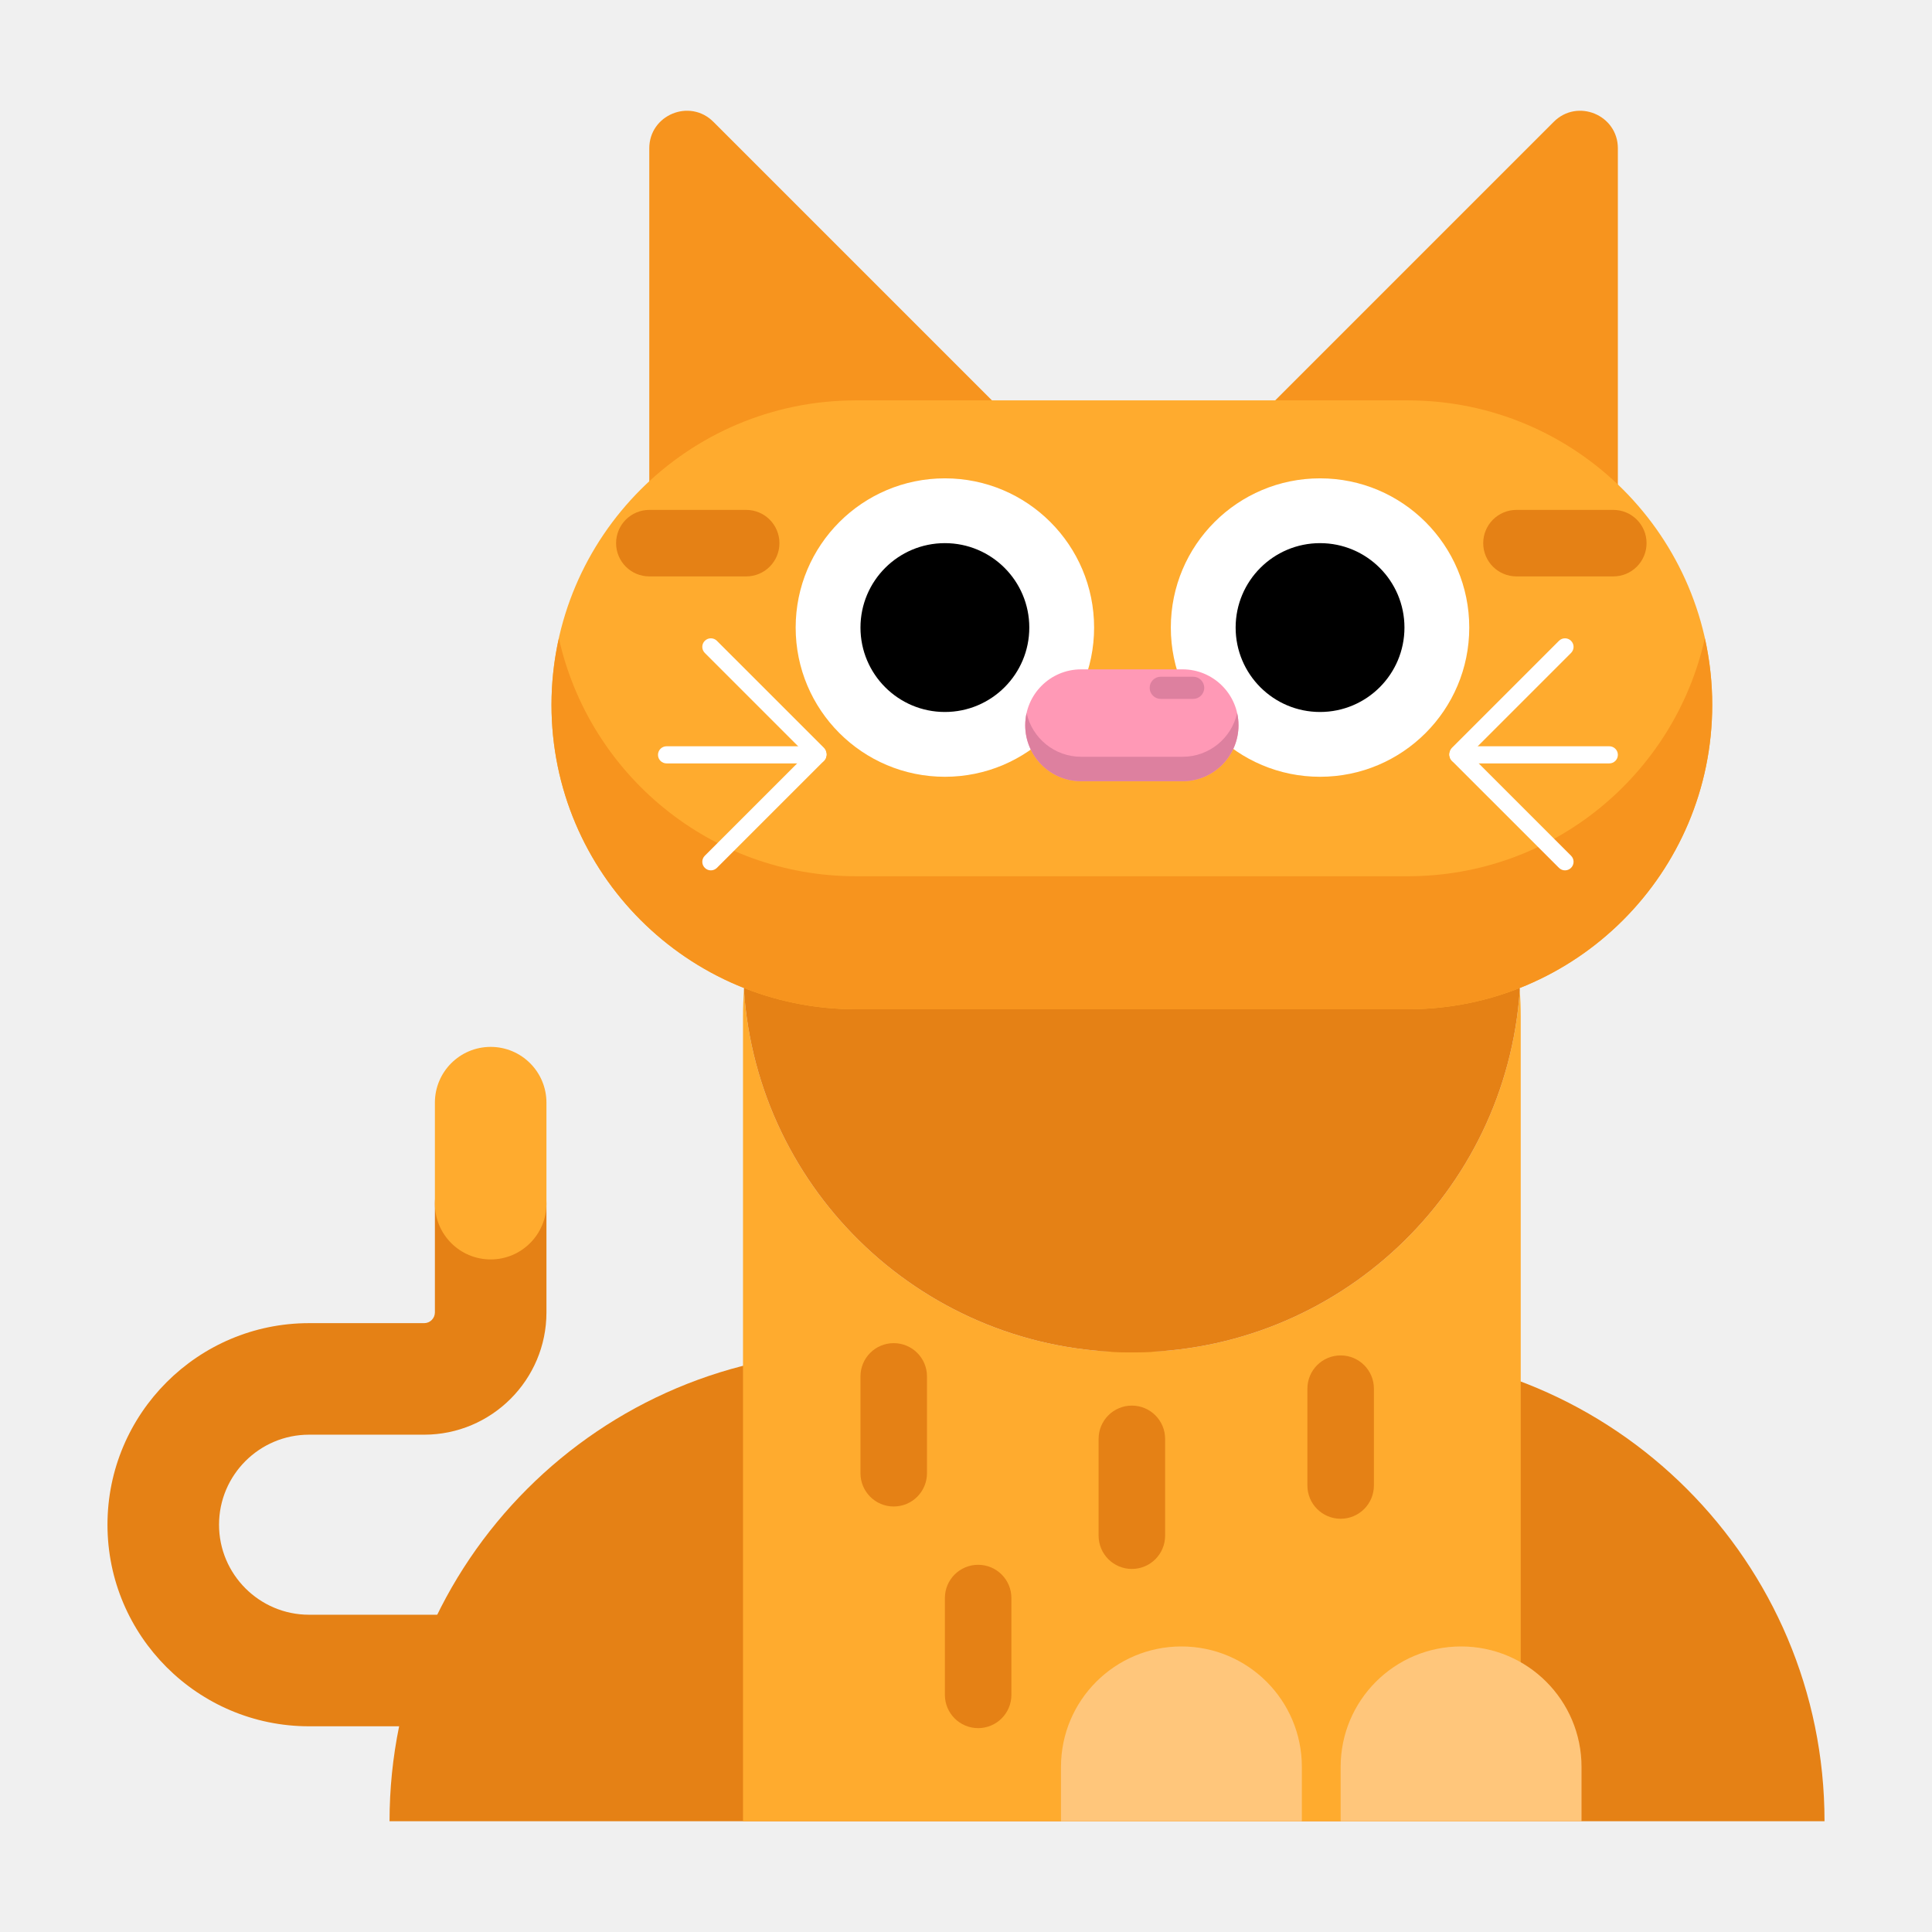
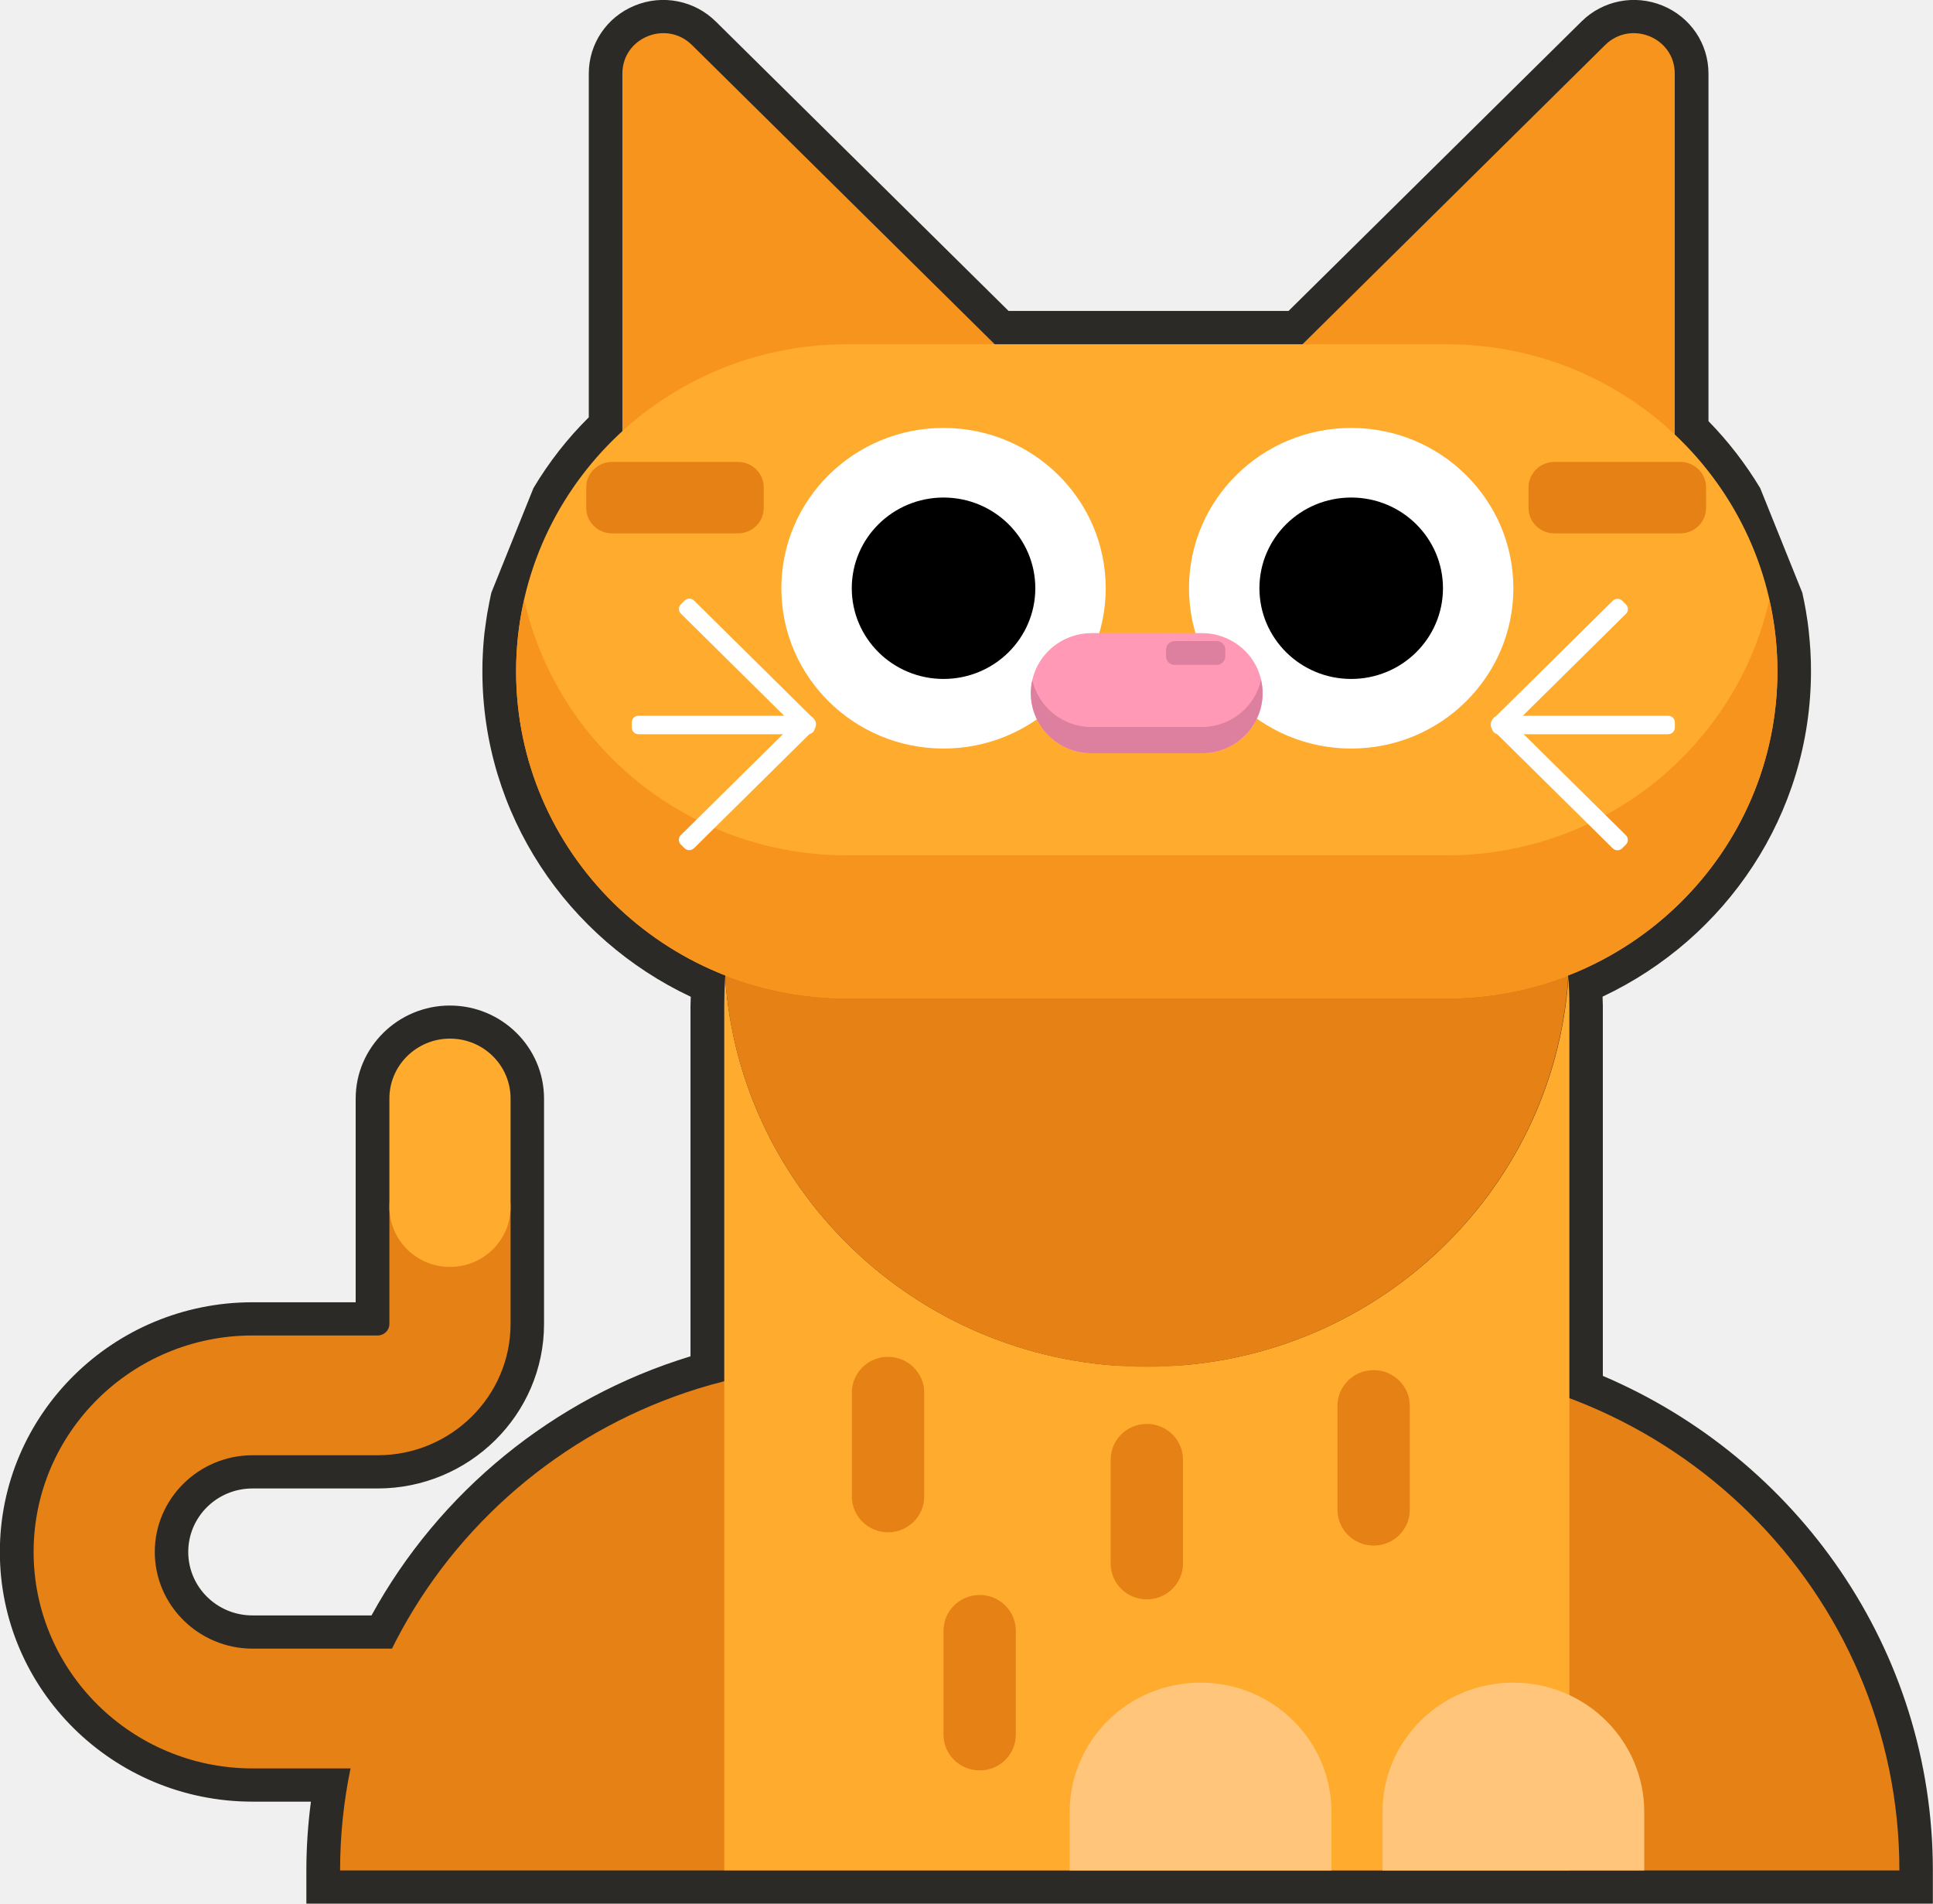
- <svg xmlns="http://www.w3.org/2000/svg" width="100%" height="100%" viewBox="0 0 4500 4500" version="1.1" xml:space="preserve" style="fill-rule:evenodd;clip-rule:evenodd;stroke-linejoin:round;stroke-miterlimit:2;">
-   <rect id="Artboard1" x="0" y="0" width="4500" height="4500" style="fill:none;" />
-   <g>
-     <path d="M4249.66,4242.04l-3342.35,0c0,-604.569 490.101,-1094.71 1094.71,-1094.71l1152.93,0c604.61,0 1094.71,490.142 1094.71,1094.71Z" style="fill:#e58115;fill-rule:nonzero;" />
-     <path d="M2636.34,3149.77c-479.48,0 -871.851,-372.575 -903.596,-844.048c-1.368,20.399 -2.132,40.96 -2.132,61.721l0,1874.58l1811.46,0l0,-1874.58c0,-20.761 -0.765,-41.322 -2.133,-61.721c-31.745,471.473 -424.116,844.048 -903.595,844.048" style="fill:#ffab2e;fill-rule:nonzero;" />
-     <path d="M2636.34,1461.71c-479.48,0 -871.851,372.575 -903.596,844.048c31.745,471.432 424.116,844.007 903.596,844.007c479.479,0 871.85,-372.575 903.595,-844.007c-31.745,-471.473 -424.116,-844.048 -903.595,-844.048" style="fill:#e58115;fill-rule:nonzero;" />
-     <path d="M3768.33,1151.24l-1016.82,0l867.505,-867.505c55.081,-55.081 149.312,-16.054 149.312,61.841l0,805.664Z" style="fill:#f7941e;fill-rule:nonzero;" />
-     <path d="M1512.29,1151.24l1016.82,0l-867.505,-867.505c-55.082,-55.081 -149.312,-16.054 -149.312,61.841l0,805.664Z" style="fill:#f7941e;fill-rule:nonzero;" />
-     <path d="M3279,2350.76l-1285.35,0c-391.606,0 -709.1,-317.493 -709.1,-709.1c0,-391.646 317.494,-709.1 709.1,-709.1l1285.35,0c391.646,0 709.1,317.454 709.1,709.1c0,391.607 -317.454,709.1 -709.1,709.1" style="fill:#ffab2e;fill-rule:nonzero;" />
-     <path d="M3279,2040.95l-1285.35,0c-338.375,0 -621.227,-237.105 -691.919,-554.196c-11.105,49.891 -17.181,101.674 -17.181,154.904c0,391.607 317.494,709.1 709.1,709.1l1285.35,0c391.646,0 709.1,-317.493 709.1,-709.1c0,-53.23 -6.035,-105.013 -17.181,-154.904c-70.692,317.091 -353.503,554.196 -691.919,554.196" style="fill:#f7941e;fill-rule:nonzero;" />
-     <path d="M2548.37,1461.71c0,191.96 -155.588,347.549 -347.549,347.549c-191.921,0 -347.549,-155.589 -347.549,-347.549c0,-191.961 155.628,-347.549 347.549,-347.549c191.961,0 347.549,155.588 347.549,347.549" style="fill:#fff;fill-rule:nonzero;" />
-     <path d="M2397.43,1461.71c0,108.594 -88.034,196.628 -196.628,196.628c-108.554,0 -196.588,-88.034 -196.588,-196.628c0,-108.594 88.034,-196.628 196.588,-196.628c108.594,0 196.628,88.034 196.628,196.628" style="fill-rule:nonzero;" />
-     <path d="M3422.18,1461.71c0,191.96 -155.589,347.549 -347.549,347.549c-191.921,0 -347.55,-155.589 -347.55,-347.549c0,-191.961 155.629,-347.549 347.55,-347.549c191.96,0 347.549,155.588 347.549,347.549" style="fill:#fff;fill-rule:nonzero;" />
-     <path d="M2754.41,1819.6l-236.179,0c-71.94,0 -130.281,-58.34 -130.281,-130.28c0,-71.981 58.341,-130.281 130.281,-130.281l236.179,0c71.94,0 130.281,58.3 130.281,130.281c0,71.94 -58.341,130.28 -130.281,130.28" style="fill:#ff99b6;fill-rule:nonzero;" />
-     <path d="M2754.41,1762.68l-236.179,0c-62.163,0 -114.106,-43.575 -127.102,-101.835c-2.052,9.174 -3.179,18.71 -3.179,28.487c0,71.94 58.341,130.28 130.281,130.28l236.179,0c71.94,0 130.281,-58.34 130.281,-130.28c0,-9.777 -1.087,-19.313 -3.139,-28.487c-12.996,58.26 -64.979,101.835 -127.142,101.835" style="fill:#dd809f;fill-rule:nonzero;" />
-     <path d="M2779.07,1627.87l-75.481,0c-14.243,0 -25.79,-11.548 -25.79,-25.831c0,-14.243 11.547,-25.791 25.79,-25.791l75.481,0c14.243,0 25.831,11.548 25.831,25.791c0,14.283 -11.588,25.831 -25.831,25.831" style="fill:#dd809f;fill-rule:nonzero;" />
-     <path d="M3271.25,1461.71c0,108.594 -88.033,196.628 -196.628,196.628c-108.553,0 -196.587,-88.034 -196.587,-196.628c0,-108.594 88.034,-196.628 196.587,-196.628c108.595,0 196.628,88.034 196.628,196.628" style="fill-rule:nonzero;" />
-     <path d="M3659.29,1520.81l-249.135,249.134c-7.765,7.766 -20.399,7.766 -28.204,0c-7.806,-7.805 -7.806,-20.439 0,-28.245l249.134,-249.094c7.766,-7.805 20.399,-7.805 28.205,0c7.806,7.765 7.806,20.399 0,28.205" style="fill:#fff;fill-rule:nonzero;" />
-     <path d="M3659.29,1993.18l-249.135,-249.135c-7.765,-7.765 -20.399,-7.765 -28.204,0c-7.806,7.806 -7.806,20.439 0,28.245l249.134,249.094c7.766,7.806 20.399,7.806 28.205,0c7.806,-7.765 7.806,-20.399 0,-28.204" style="fill:#fff;fill-rule:nonzero;" />
-     <path d="M3748.37,1778.12l-352.297,0c-11.024,0 -19.956,-8.932 -19.956,-19.956c0,-11.025 8.932,-19.957 19.956,-19.957l352.297,0c11.024,0 19.957,8.932 19.957,19.957c0,11.024 -8.933,19.956 -19.957,19.956" style="fill:#fff;fill-rule:nonzero;" />
-     <path d="M1641.63,1520.81l249.135,249.134c7.765,7.766 20.399,7.766 28.204,0c7.806,-7.805 7.806,-20.439 0,-28.245l-249.134,-249.094c-7.766,-7.805 -20.399,-7.805 -28.205,0c-7.805,7.765 -7.805,20.399 0,28.205" style="fill:#fff;fill-rule:nonzero;" />
-     <path d="M1641.63,1993.18l249.135,-249.135c7.765,-7.765 20.399,-7.765 28.204,0c7.806,7.806 7.806,20.439 0,28.245l-249.134,249.094c-7.766,7.806 -20.399,7.806 -28.205,0c-7.805,-7.765 -7.805,-20.399 0,-28.204" style="fill:#fff;fill-rule:nonzero;" />
-     <path d="M1552.55,1778.12l352.297,0c11.024,0 19.956,-8.932 19.956,-19.956c0,-11.025 -8.932,-19.957 -19.956,-19.957l-352.297,0c-11.024,0 -19.957,8.932 -19.957,19.957c0,11.024 8.933,19.956 19.957,19.956" style="fill:#fff;fill-rule:nonzero;" />
-     <path d="M1232.23,4020.86l-512.392,0c-258.871,0 -469.501,-210.63 -469.501,-469.501c0,-258.912 210.63,-469.501 469.501,-469.501l268.126,0c13.76,0 24.986,-11.226 24.986,-25.026l0,-253.279c0,-71.739 58.179,-129.919 129.918,-129.919c71.739,0 129.919,58.18 129.919,129.919l0,253.279c0,157.077 -127.786,284.823 -284.823,284.823l-268.126,0c-115.595,0 -209.664,94.069 -209.664,209.704c0,115.595 94.069,209.664 209.664,209.664l512.392,0c71.739,0 129.918,58.18 129.918,129.919c0,71.738 -58.179,129.918 -129.918,129.918" style="fill:#e58115;fill-rule:nonzero;" />
-     <path d="M1142.86,2933.46c-71.739,0 -129.918,-58.179 -129.918,-129.918l0,-235.254c0,-71.738 58.179,-129.878 129.918,-129.878c71.739,0 129.919,58.14 129.919,129.878l0,235.254c0,71.739 -58.18,129.918 -129.919,129.918" style="fill:#ffab2e;fill-rule:nonzero;" />
-     <path d="M3032.28,4242.04l-561.035,0l0,-126.619c0,-154.904 125.613,-280.518 280.517,-280.518c154.945,0 280.518,125.614 280.518,280.518l0,126.619Z" style="fill:#ffc67b;fill-rule:nonzero;" />
-     <path d="M3683.67,4242.04l-561.035,0l0,-126.619c0,-154.904 125.613,-280.518 280.518,-280.518c154.944,0 280.517,125.614 280.517,280.518l0,126.619Z" style="fill:#ffc67b;fill-rule:nonzero;" />
-     <path d="M2081.66,3508.91c-42.77,0 -77.452,-34.682 -77.452,-77.452l0,-225.597c0,-42.77 34.682,-77.412 77.452,-77.412c42.77,0 77.452,34.642 77.452,77.412l0,225.597c0,42.77 -34.682,77.452 -77.452,77.452" style="fill:#e58115;fill-rule:nonzero;" />
-     <path d="M2278.28,4025.16c-42.77,0 -77.452,-34.682 -77.452,-77.452l0,-225.597c0,-42.77 34.682,-77.412 77.452,-77.412c42.77,0 77.452,34.642 77.452,77.412l0,225.597c0,42.77 -34.682,77.452 -77.452,77.452" style="fill:#e58115;fill-rule:nonzero;" />
-     <path d="M3122.64,3537.49c-42.77,0 -77.452,-34.683 -77.452,-77.452l0,-225.597c0,-42.77 34.682,-77.412 77.452,-77.412c42.77,0 77.452,34.642 77.452,77.412l0,225.597c0,42.769 -34.682,77.452 -77.452,77.452" style="fill:#e58115;fill-rule:nonzero;" />
-     <path d="M2636.33,3654.37c-42.77,0 -77.453,-34.682 -77.453,-77.452l0,-225.597c0,-42.77 34.683,-77.412 77.453,-77.412c42.769,0 77.452,34.642 77.452,77.412l0,225.597c0,42.77 -34.683,77.452 -77.452,77.452" style="fill:#e58115;fill-rule:nonzero;" />
-     <path d="M1434.99,1265.11c0,-42.77 34.682,-77.452 77.452,-77.452l225.597,0c42.77,0 77.412,34.682 77.412,77.452c0,42.77 -34.642,77.452 -77.412,77.452l-225.597,0c-42.77,0 -77.452,-34.682 -77.452,-77.452" style="fill:#e58115;fill-rule:nonzero;" />
-     <path d="M3454.7,1265.11c0,-42.77 34.682,-77.452 77.452,-77.452l225.597,0c42.77,0 77.412,34.682 77.412,77.452c0,42.77 -34.642,77.452 -77.412,77.452l-225.597,0c-42.77,0 -77.452,-34.682 -77.452,-77.452" style="fill:#e58115;fill-rule:nonzero;" />
+ <svg xmlns="http://www.w3.org/2000/svg" width="65" height="64" viewBox="0 0 65 64" fill="none">
+   <g clip-path="url(#clip0_403_1428)">
+     <path d="M53.898 46.255V33.82C53.898 33.721 53.889 33.61 53.889 33.507C58.028 31.56 60.897 27.39 60.897 22.563C60.897 22.344 60.893 22.125 60.879 21.911C60.879 21.889 60.879 21.862 60.875 21.839C60.861 21.643 60.848 21.447 60.825 21.25C60.825 21.232 60.821 21.219 60.821 21.201C60.798 21 60.771 20.795 60.735 20.598C60.735 20.576 60.726 20.558 60.726 20.536C60.694 20.344 60.653 20.152 60.613 19.964C60.613 19.951 60.608 19.937 60.604 19.924L59.189 16.41C58.697 15.593 58.114 14.838 57.45 14.159V2.474C57.45 1.469 56.844 0.572 55.905 0.188C54.965 -0.196 53.898 0.013 53.18 0.723L43.33 10.453H33.914L24.069 0.723C23.35 0.013 22.279 -0.196 21.344 0.188C20.404 0.572 19.799 1.469 19.799 2.474V14.03C19.081 14.74 18.457 15.539 17.938 16.41L16.523 19.924C16.523 19.924 16.523 19.946 16.514 19.96C16.474 20.152 16.433 20.344 16.401 20.536C16.401 20.558 16.392 20.576 16.388 20.598C16.356 20.795 16.329 20.995 16.302 21.196C16.302 21.214 16.297 21.237 16.293 21.255C16.27 21.447 16.257 21.643 16.243 21.839C16.243 21.866 16.243 21.889 16.239 21.915C16.225 22.134 16.221 22.349 16.221 22.567C16.221 27.39 19.09 31.565 23.228 33.511C23.228 33.614 23.219 33.721 23.219 33.824V45.599C18.602 47.005 14.757 50.176 12.493 54.31H8.49C7.297 54.31 6.33 53.355 6.33 52.176C6.33 50.997 7.297 50.042 8.49 50.042H12.696C15.782 50.042 18.294 47.559 18.294 44.509V36.936C18.294 35.208 16.871 33.806 15.127 33.806C13.383 33.806 11.96 35.213 11.96 36.936V43.782H8.49C3.804 43.782 -0.005 47.546 -0.005 52.176C-0.005 56.807 3.804 60.571 8.49 60.571H10.455C10.356 61.33 10.302 62.098 10.302 62.884V64H64.995V62.884C64.995 55.436 60.414 49.028 53.894 46.255H53.898ZM46.276 47.26V50.756C46.276 50.85 46.104 50.85 46.104 50.756V47.26C46.104 47.215 46.141 47.175 46.19 47.175C46.24 47.175 46.276 47.211 46.276 47.26ZM29.775 47.028H29.947V50.319C29.947 50.412 29.775 50.412 29.775 50.319V47.028ZM37.068 44.746C36.932 44.733 36.801 44.715 36.67 44.697C36.58 44.684 36.489 44.666 36.399 44.652C36.286 44.634 36.169 44.617 36.056 44.594C35.952 44.572 35.848 44.55 35.744 44.527C35.645 44.505 35.55 44.487 35.45 44.465C35.342 44.438 35.233 44.407 35.125 44.375C35.035 44.353 34.944 44.331 34.858 44.304C34.75 44.273 34.646 44.237 34.542 44.201C34.452 44.175 34.366 44.148 34.276 44.116C34.167 44.081 34.063 44.036 33.955 44C33.869 43.969 33.788 43.938 33.702 43.907C33.598 43.866 33.494 43.817 33.39 43.773C33.309 43.737 33.223 43.706 33.146 43.67C33.042 43.621 32.938 43.572 32.834 43.523C32.757 43.487 32.676 43.451 32.599 43.411C32.491 43.357 32.387 43.299 32.283 43.241C32.211 43.201 32.138 43.165 32.066 43.125C31.962 43.067 31.858 43 31.754 42.938C31.687 42.897 31.619 42.857 31.551 42.817C31.447 42.755 31.348 42.683 31.248 42.616C31.18 42.571 31.117 42.531 31.049 42.487C30.95 42.42 30.855 42.344 30.756 42.272C30.693 42.228 30.629 42.178 30.566 42.134C30.471 42.058 30.376 41.982 30.281 41.906C30.223 41.857 30.159 41.808 30.101 41.759C30.01 41.683 29.92 41.602 29.83 41.522C29.771 41.468 29.712 41.419 29.653 41.366C29.567 41.285 29.482 41.201 29.396 41.116C29.337 41.062 29.278 41.009 29.224 40.951C29.138 40.866 29.057 40.776 28.976 40.692C28.921 40.633 28.867 40.575 28.813 40.517C28.732 40.428 28.655 40.339 28.578 40.249C28.524 40.187 28.474 40.129 28.42 40.066C28.343 39.977 28.271 39.883 28.198 39.79C28.149 39.727 28.099 39.665 28.049 39.598C27.977 39.504 27.909 39.406 27.841 39.312C27.796 39.245 27.747 39.178 27.697 39.111C27.629 39.013 27.57 38.914 27.507 38.816C27.462 38.745 27.417 38.678 27.372 38.606C27.313 38.508 27.254 38.405 27.195 38.307C27.155 38.236 27.11 38.164 27.069 38.088C27.015 37.99 26.96 37.887 26.911 37.785C26.87 37.709 26.829 37.633 26.793 37.557C26.744 37.454 26.698 37.352 26.649 37.249C26.613 37.169 26.572 37.093 26.54 37.012C26.495 36.91 26.454 36.802 26.409 36.695C26.378 36.615 26.341 36.535 26.31 36.45C26.269 36.343 26.233 36.235 26.197 36.133C26.165 36.048 26.134 35.963 26.107 35.878C26.07 35.771 26.043 35.664 26.007 35.557C25.98 35.467 25.953 35.382 25.93 35.293C25.899 35.186 25.876 35.074 25.849 34.967C25.826 34.878 25.804 34.789 25.781 34.699C25.759 34.597 25.741 34.489 25.718 34.382C26.604 34.583 27.525 34.695 28.474 34.695H48.639C49.588 34.695 50.51 34.583 51.395 34.382C51.373 34.489 51.355 34.597 51.332 34.699C51.314 34.789 51.287 34.878 51.264 34.967C51.237 35.074 51.21 35.186 51.183 35.293C51.16 35.382 51.133 35.467 51.106 35.552C51.075 35.659 51.043 35.771 51.007 35.878C50.98 35.963 50.948 36.048 50.916 36.133C50.88 36.24 50.844 36.347 50.803 36.454C50.772 36.535 50.736 36.615 50.704 36.7C50.663 36.807 50.618 36.914 50.573 37.017C50.537 37.097 50.501 37.173 50.465 37.253C50.415 37.356 50.37 37.463 50.32 37.562C50.284 37.637 50.239 37.713 50.203 37.789C50.148 37.892 50.099 37.995 50.044 38.093C50.004 38.164 49.959 38.24 49.918 38.312C49.859 38.41 49.8 38.513 49.742 38.611C49.697 38.682 49.651 38.749 49.606 38.821C49.543 38.919 49.48 39.017 49.416 39.115C49.371 39.182 49.321 39.249 49.272 39.316C49.204 39.41 49.136 39.508 49.064 39.602C49.014 39.665 48.965 39.727 48.915 39.794C48.843 39.888 48.77 39.982 48.693 40.071C48.644 40.133 48.585 40.196 48.535 40.254C48.459 40.343 48.382 40.433 48.305 40.522C48.251 40.58 48.196 40.638 48.142 40.696C48.061 40.785 47.98 40.87 47.894 40.955C47.839 41.009 47.781 41.062 47.727 41.116C47.641 41.201 47.555 41.285 47.464 41.366C47.406 41.419 47.347 41.468 47.288 41.522C47.198 41.602 47.108 41.683 47.017 41.759C46.958 41.808 46.895 41.857 46.836 41.906C46.742 41.982 46.647 42.058 46.552 42.134C46.489 42.183 46.425 42.228 46.362 42.272C46.263 42.344 46.168 42.415 46.068 42.487C46.001 42.531 45.937 42.576 45.87 42.621C45.77 42.688 45.671 42.755 45.567 42.822C45.499 42.866 45.427 42.906 45.359 42.947C45.255 43.009 45.156 43.072 45.052 43.13C44.979 43.17 44.907 43.21 44.83 43.25C44.726 43.308 44.622 43.362 44.519 43.415C44.442 43.456 44.365 43.491 44.284 43.527C44.18 43.576 44.076 43.63 43.972 43.674C43.891 43.71 43.805 43.746 43.723 43.782C43.619 43.826 43.52 43.871 43.416 43.911C43.33 43.947 43.244 43.974 43.158 44.005C43.055 44.045 42.951 44.085 42.842 44.121C42.752 44.152 42.661 44.179 42.571 44.206C42.467 44.241 42.363 44.273 42.259 44.304C42.169 44.331 42.079 44.353 41.988 44.375C41.88 44.407 41.776 44.433 41.667 44.46C41.573 44.483 41.473 44.505 41.374 44.523C41.27 44.545 41.166 44.572 41.062 44.59C40.949 44.612 40.832 44.63 40.719 44.648C40.628 44.661 40.538 44.679 40.447 44.692C40.316 44.71 40.185 44.724 40.054 44.742C39.978 44.751 39.901 44.759 39.824 44.768C39.716 44.777 39.612 44.782 39.503 44.791H37.605C37.497 44.782 37.389 44.777 37.285 44.768C37.208 44.759 37.136 44.751 37.063 44.742L37.068 44.746ZM22.993 30.819C22.799 30.694 22.614 30.564 22.433 30.426C22.397 30.399 22.365 30.372 22.329 30.346C22.153 30.207 21.977 30.069 21.81 29.917C21.796 29.904 21.782 29.895 21.773 29.886C21.602 29.73 21.435 29.569 21.272 29.399C21.24 29.363 21.204 29.328 21.172 29.296C21.014 29.131 20.865 28.962 20.721 28.787C20.694 28.756 20.666 28.72 20.639 28.685C20.499 28.511 20.368 28.336 20.242 28.153C20.228 28.135 20.219 28.122 20.206 28.104C20.075 27.912 19.953 27.716 19.835 27.515C19.808 27.474 19.785 27.43 19.763 27.385C19.65 27.184 19.541 26.983 19.442 26.778C19.424 26.742 19.406 26.702 19.392 26.666C19.297 26.465 19.212 26.26 19.13 26.05C19.121 26.028 19.112 26.006 19.103 25.988C19.022 25.769 18.95 25.541 18.882 25.313C18.873 25.291 18.868 25.264 18.859 25.242C19.677 26.265 20.662 27.149 21.76 27.863C21.724 27.984 21.701 28.109 21.701 28.238C21.701 28.595 21.841 28.93 22.099 29.185L22.225 29.31C22.487 29.569 22.835 29.698 23.183 29.698C23.418 29.698 23.653 29.631 23.865 29.511C23.707 30.033 23.581 30.564 23.481 31.105C23.359 31.038 23.242 30.966 23.124 30.895C23.084 30.868 23.043 30.846 23.003 30.819H22.993ZM19.329 18.598C19.672 18.875 20.106 19.049 20.585 19.049H22.89C22.645 19.102 22.411 19.218 22.221 19.406L22.094 19.531C21.566 20.053 21.566 20.902 22.094 21.424L23.64 22.951H21.471C21.019 22.951 20.617 23.174 20.373 23.514C19.645 22.518 19.099 21.384 18.791 20.152C18.927 19.616 19.112 19.098 19.334 18.598H19.329ZM58.335 20.152C58.051 21.277 57.572 22.317 56.939 23.25C56.709 23.067 56.415 22.951 56.099 22.951H53.93L55.475 21.424C56.004 20.902 56.004 20.053 55.475 19.531L55.349 19.406C55.159 19.218 54.924 19.098 54.68 19.049H56.501C56.993 19.049 57.436 18.866 57.784 18.575C58.01 19.08 58.195 19.607 58.335 20.152ZM58.019 25.983C58.019 25.983 58.001 26.028 57.992 26.046C57.911 26.256 57.825 26.461 57.73 26.662C57.712 26.698 57.698 26.738 57.68 26.773C57.581 26.979 57.472 27.184 57.359 27.381C57.337 27.425 57.31 27.466 57.287 27.51C57.17 27.711 57.048 27.908 56.917 28.1C56.903 28.117 56.894 28.131 56.88 28.149C56.754 28.332 56.623 28.506 56.483 28.68C56.456 28.716 56.429 28.747 56.402 28.783C56.257 28.957 56.108 29.127 55.95 29.292C55.918 29.328 55.882 29.363 55.85 29.395C55.688 29.56 55.52 29.725 55.349 29.881C55.335 29.895 55.322 29.904 55.313 29.913C55.145 30.06 54.974 30.203 54.793 30.341C54.757 30.368 54.725 30.395 54.689 30.422C54.508 30.56 54.319 30.689 54.129 30.814C54.088 30.841 54.048 30.864 54.007 30.89C53.889 30.966 53.767 31.033 53.65 31.1C53.519 30.386 53.338 29.694 53.108 29.02C53.117 29.02 53.126 29.015 53.135 29.011L53.433 29.305C53.695 29.564 54.043 29.694 54.391 29.694C54.739 29.694 55.087 29.564 55.349 29.301L55.471 29.18C55.728 28.926 55.868 28.591 55.868 28.234C55.868 28.019 55.81 27.814 55.715 27.626C56.673 26.957 57.531 26.153 58.263 25.242C58.259 25.264 58.25 25.291 58.24 25.313C58.173 25.541 58.1 25.764 58.019 25.988V25.983ZM51.115 32.141C50.88 32.199 50.645 32.248 50.406 32.292C50.361 32.301 50.316 32.31 50.27 32.315C50.035 32.355 49.791 32.382 49.552 32.404C49.507 32.404 49.457 32.413 49.412 32.413C49.159 32.431 48.906 32.444 48.648 32.444H28.483C28.226 32.444 27.973 32.431 27.72 32.413C27.674 32.413 27.625 32.409 27.579 32.404C27.335 32.382 27.096 32.351 26.861 32.315C26.816 32.306 26.771 32.297 26.726 32.292C26.486 32.252 26.247 32.203 26.016 32.141C26.012 32.141 26.003 32.141 25.998 32.141C25.872 32.109 25.745 32.065 25.623 32.029C25.741 31.212 25.93 30.417 26.192 29.658C26.942 29.801 27.706 29.881 28.488 29.881H48.653C49.434 29.881 50.203 29.801 50.948 29.658C51.21 30.417 51.404 31.212 51.517 32.029C51.391 32.065 51.269 32.109 51.142 32.141C51.138 32.141 51.129 32.141 51.124 32.141H51.115ZM35.956 18.888C35.92 18.892 35.884 18.901 35.848 18.906C35.581 17.673 34.764 16.646 33.661 16.084H33.887C34.931 16.682 35.699 17.691 35.956 18.888ZM54.151 25.983L53.962 25.796H54.413C54.323 25.858 54.237 25.921 54.147 25.983H54.151ZM29.775 19.776C29.775 18.709 30.652 17.843 31.732 17.843C32.703 17.843 33.503 18.544 33.657 19.464C32.464 19.866 31.334 20.406 30.29 21.071C29.974 20.728 29.78 20.277 29.78 19.781L29.775 19.776ZM45.436 17.848C46.516 17.848 47.392 18.714 47.392 19.781C47.392 20.29 47.189 20.745 46.864 21.094C45.824 20.428 44.699 19.888 43.511 19.482C43.66 18.558 44.46 17.848 45.436 17.848ZM38.125 22.402C38.229 22.813 38.509 23.148 38.889 23.326H37.235C37.429 23.032 37.601 22.724 37.746 22.402H38.125ZM31.727 23.942C32.378 23.942 32.992 23.791 33.544 23.527C33.544 23.567 33.544 23.603 33.553 23.643C32.997 23.902 32.378 24.05 31.727 24.05C31.23 24.05 30.751 23.96 30.308 23.809C30.34 23.782 30.372 23.755 30.408 23.728C30.824 23.862 31.266 23.942 31.727 23.942ZM43.579 23.509C44.139 23.786 44.772 23.942 45.44 23.942C45.892 23.942 46.321 23.871 46.733 23.742C46.764 23.768 46.8 23.795 46.832 23.822C46.394 23.969 45.928 24.054 45.445 24.054C44.776 24.054 44.144 23.898 43.579 23.63C43.579 23.59 43.579 23.554 43.583 23.514L43.579 23.509ZM28.578 25.488C29.513 25.992 30.589 26.282 31.727 26.282C32.753 26.282 33.715 26.041 34.583 25.63C35.148 26.135 35.889 26.443 36.706 26.443H40.411C41.238 26.443 41.988 26.126 42.553 25.617C43.425 26.041 44.401 26.282 45.436 26.282C46.565 26.282 47.627 26.001 48.558 25.501C49.096 26.131 49.579 26.814 49.986 27.541C49.543 27.604 49.096 27.64 48.644 27.64H28.479C28.022 27.64 27.575 27.6 27.132 27.541C27.548 26.809 28.031 26.122 28.578 25.488ZM51.915 20.906C51.978 20.54 52.019 20.165 52.019 19.781C52.019 19.522 52.001 19.272 51.969 19.022C52.069 19.035 52.168 19.053 52.267 19.053H54.097C53.853 19.107 53.618 19.223 53.429 19.41L51.91 20.911L51.915 20.906ZM52.529 16.816V16.646H56.239V16.816H52.529ZM49.76 19.776C49.76 20.817 49.38 21.772 48.752 22.514C48.725 22.491 48.698 22.465 48.671 22.442C49.281 21.719 49.651 20.79 49.651 19.776C49.651 18.169 48.721 16.771 47.37 16.079H47.596C48.888 16.82 49.764 18.196 49.764 19.776H49.76ZM43.281 16.079H43.506C42.404 16.646 41.582 17.678 41.315 18.91C41.279 18.906 41.243 18.897 41.207 18.892C41.464 17.691 42.232 16.678 43.281 16.079ZM29.798 16.079C28.442 16.771 27.516 18.169 27.516 19.776C27.516 20.781 27.878 21.701 28.474 22.42C28.447 22.442 28.42 22.469 28.393 22.491C27.778 21.755 27.403 20.808 27.403 19.776C27.403 18.196 28.275 16.82 29.572 16.079H29.798ZM24.814 19.049C24.945 19.049 25.072 19.035 25.198 19.009C25.167 19.263 25.149 19.517 25.149 19.776C25.149 20 25.162 20.219 25.185 20.437L24.137 19.401C23.947 19.214 23.712 19.093 23.468 19.044H24.814V19.049ZM20.843 16.816V16.646H24.552V16.816H20.843ZM23.246 26.153C23.061 26.041 22.885 25.925 22.709 25.8H23.603L23.246 26.153ZM48.129 13.847C47.306 13.48 46.398 13.271 45.436 13.271C44.695 13.271 43.985 13.396 43.321 13.623L44.266 12.69H48.644C50.338 12.69 51.933 13.11 53.334 13.847H48.129ZM38.956 18.669C38.825 18.669 38.694 18.66 38.559 18.66C38.441 18.66 38.324 18.665 38.206 18.669C38.039 17.723 37.669 16.843 37.136 16.079H40.027C39.494 16.843 39.124 17.723 38.956 18.669ZM31.727 13.275C30.769 13.275 29.857 13.485 29.034 13.851H23.784C25.185 13.114 26.78 12.695 28.474 12.695H32.974L33.968 13.677C33.268 13.422 32.513 13.28 31.723 13.28L31.727 13.275ZM38.478 49.073C38.478 49.028 38.514 48.988 38.563 48.988C38.613 48.988 38.649 49.024 38.649 49.073V52.569C38.649 52.663 38.478 52.663 38.478 52.569V49.073ZM46.696 44.795H46.611C46.71 44.737 46.805 44.675 46.9 44.612C46.963 44.572 47.026 44.527 47.089 44.487C47.275 44.362 47.455 44.237 47.636 44.108C47.699 44.058 47.767 44.014 47.83 43.965C48.061 43.79 48.287 43.612 48.508 43.429C48.517 43.42 48.526 43.415 48.535 43.406C48.748 43.228 48.951 43.04 49.15 42.853C49.209 42.795 49.267 42.741 49.326 42.683C49.484 42.527 49.642 42.37 49.791 42.21C49.841 42.156 49.891 42.107 49.94 42.053C50.135 41.844 50.32 41.629 50.501 41.406C50.532 41.366 50.564 41.326 50.596 41.285C50.745 41.102 50.889 40.91 51.025 40.718C51.075 40.647 51.124 40.58 51.174 40.508C51.305 40.321 51.436 40.129 51.558 39.932C51.581 39.892 51.608 39.857 51.635 39.821V45.478C50.062 45.041 48.404 44.804 46.692 44.804L46.696 44.795ZM54.775 2.304C54.852 2.228 54.942 2.21 55.037 2.251C55.136 2.291 55.186 2.367 55.186 2.474V12.337C53.288 11.15 51.047 10.458 48.639 10.458H46.52L54.77 2.304H54.775ZM41.071 12.69L38.622 15.11L36.173 12.69H41.071ZM22.207 2.251C22.307 2.21 22.397 2.228 22.474 2.304L30.724 10.458H28.483C26.129 10.458 23.929 11.118 22.063 12.261V2.474C22.063 2.367 22.112 2.295 22.212 2.251H22.207ZM25.483 39.812C25.51 39.852 25.537 39.888 25.56 39.928C25.682 40.12 25.808 40.312 25.939 40.5C25.989 40.571 26.043 40.642 26.093 40.714C26.229 40.901 26.369 41.084 26.513 41.268C26.549 41.312 26.581 41.357 26.617 41.402C26.798 41.62 26.983 41.835 27.173 42.044C27.227 42.103 27.281 42.156 27.331 42.214C27.48 42.37 27.629 42.527 27.783 42.674C27.846 42.737 27.909 42.795 27.973 42.857C28.162 43.04 28.361 43.214 28.56 43.389C28.578 43.402 28.592 43.42 28.61 43.433C28.826 43.616 29.052 43.79 29.278 43.96C29.346 44.014 29.414 44.063 29.486 44.112C29.658 44.237 29.834 44.362 30.015 44.478C30.037 44.492 30.055 44.509 30.078 44.523C30.001 44.514 29.929 44.5 29.852 44.5C29.445 44.5 29.066 44.612 28.736 44.795H28.605C27.539 44.795 26.495 44.889 25.479 45.063V39.812H25.483ZM15.132 36.034C15.633 36.034 16.04 36.436 16.04 36.932V37.579C15.751 37.495 15.448 37.445 15.132 37.445C14.815 37.445 14.513 37.495 14.223 37.579V36.932C14.223 36.436 14.63 36.034 15.132 36.034ZM16.04 40.58C16.04 41.076 15.633 41.477 15.132 41.477C14.63 41.477 14.223 41.076 14.223 40.58C14.223 40.084 14.63 39.682 15.132 39.682C15.633 39.682 16.04 40.084 16.04 40.58ZM8.494 58.338C5.056 58.338 2.259 55.574 2.259 52.176C2.259 48.778 5.056 46.014 8.494 46.014H12.701C13.541 46.014 14.223 45.34 14.223 44.509V43.581C14.513 43.665 14.815 43.715 15.132 43.715C15.448 43.715 15.751 43.665 16.04 43.581V44.509C16.04 46.327 14.544 47.809 12.701 47.809H8.494C6.059 47.809 4.075 49.769 4.075 52.176C4.075 54.583 6.059 56.543 8.494 56.543H11.467C11.246 57.128 11.052 57.726 10.889 58.338H8.49H8.494ZM13.907 56.543H16.532C17.034 56.543 17.44 56.945 17.44 57.441C17.44 57.936 17.034 58.338 16.532 58.338H13.238C13.424 57.722 13.645 57.124 13.903 56.543H13.907ZM12.606 61.767C12.633 61.366 12.683 60.964 12.741 60.571H16.532C18.281 60.571 19.7 59.164 19.7 57.441C19.7 55.717 18.276 54.31 16.532 54.31H15.123C17.025 51.395 19.867 49.135 23.224 47.952V61.772H12.606V61.767ZM25.483 61.767V47.331C26.147 47.202 26.825 47.117 27.516 47.068V50.314C27.516 51.591 28.569 52.632 29.861 52.632C31.153 52.632 32.206 51.591 32.206 50.314V47.023H37.488C36.738 47.412 36.218 48.175 36.218 49.068V52.565C36.218 53.842 37.271 54.882 38.563 54.882C39.856 54.882 40.908 53.842 40.908 52.565V49.068C40.908 48.175 40.389 47.407 39.639 47.023H43.872C43.863 47.104 43.85 47.18 43.85 47.255V50.752C43.85 52.029 44.903 53.069 46.195 53.069C47.487 53.069 48.54 52.029 48.54 50.752V47.255C48.54 47.211 48.531 47.171 48.526 47.126C49.602 47.246 50.645 47.474 51.644 47.796V55.507C51.4 55.476 51.147 55.449 50.894 55.449C48.44 55.449 46.357 57.039 45.635 59.231C44.916 57.039 42.829 55.449 40.375 55.449C37.325 55.449 34.845 57.901 34.845 60.915V61.763H25.483V61.767ZM37.099 61.767V60.919C37.099 59.137 38.568 57.686 40.371 57.686C42.173 57.686 43.642 59.137 43.642 60.919V61.767H37.099ZM47.618 61.767V60.919C47.618 59.137 49.087 57.686 50.889 57.686C51.147 57.686 51.4 57.718 51.639 57.776V61.767H47.618ZM53.898 61.767V59.655C54.066 60.044 54.16 60.472 54.16 60.919V61.767H53.898ZM56.42 61.767V60.919C56.42 59.004 55.412 57.316 53.898 56.342V48.72C58.819 51.176 62.298 56.056 62.7 61.767H56.42Z" fill="#2C2A26" />
+     <path d="M35.288 54.824C35.288 53.547 34.235 52.507 32.943 52.507C31.65 52.507 30.598 53.547 30.598 54.824V58.32C30.598 59.597 31.65 60.638 32.943 60.638C34.235 60.638 35.288 59.597 35.288 58.32V54.824ZM33.029 58.32C33.029 58.414 32.857 58.414 32.857 58.32V54.824C32.857 54.779 32.893 54.739 32.943 54.739C32.992 54.739 33.029 54.775 33.029 54.824V58.32Z" fill="#2C2A26" />
+     <path d="M28.61 45.911H46.697C56.176 45.911 63.87 53.516 63.87 62.884H11.436C11.436 53.516 19.13 45.911 28.61 45.911Z" fill="#E58115" />
+     <path d="M38.559 45.947C31.036 45.947 24.882 40.169 24.385 32.859C24.363 33.176 24.354 33.494 24.354 33.815V62.879H52.773V33.815C52.773 33.494 52.76 33.176 52.742 32.859C52.245 40.169 46.087 45.947 38.568 45.947H38.559Z" fill="#FFAB2E" />
+     <path d="M38.559 19.776C31.036 19.776 24.882 25.554 24.385 32.864C24.882 40.173 31.041 45.952 38.559 45.952C46.082 45.952 52.236 40.173 52.733 32.864C52.236 25.554 46.078 19.776 38.559 19.776Z" fill="#E58115" />
+     <path d="M56.32 14.963H40.371L53.975 1.514C54.838 0.661 56.316 1.264 56.316 2.474V14.963H56.32Z" fill="#F7941E" />
+     <path d="M20.929 14.963H36.878L23.269 1.514C22.406 0.661 20.929 1.264 20.929 2.474V14.963Z" fill="#F7941E" />
+     <path d="M48.644 11.574H28.479C22.335 11.574 17.355 16.496 17.355 22.567C17.355 28.639 22.335 33.561 28.479 33.561H48.644C54.788 33.561 59.768 28.639 59.768 22.567C59.768 16.496 54.788 11.574 48.644 11.574Z" fill="#FFAB2E" />
+     <path d="M48.644 28.756H28.479C23.17 28.756 18.733 25.081 17.626 20.165C17.45 20.937 17.355 21.741 17.355 22.567C17.355 28.64 22.334 33.561 28.479 33.561H48.644C54.789 33.561 59.768 28.64 59.768 22.567C59.768 21.741 59.673 20.937 59.497 20.165C58.39 25.081 53.948 28.756 48.644 28.756Z" fill="#F7941E" />
+     <path d="M31.727 25.166C34.739 25.166 37.181 22.753 37.181 19.776C37.181 16.8 34.739 14.387 31.727 14.387C28.716 14.387 26.274 16.8 26.274 19.776C26.274 22.753 28.716 25.166 31.727 25.166Z" fill="white" />
+     <path d="M31.728 22.826C33.432 22.826 34.814 21.461 34.814 19.776C34.814 18.092 33.432 16.727 31.728 16.727C30.023 16.727 28.642 18.092 28.642 19.776C28.642 21.461 30.023 22.826 31.728 22.826Z" fill="black" />
+     <path d="M45.436 25.166C48.448 25.166 50.889 22.753 50.889 19.776C50.889 16.8 48.448 14.387 45.436 14.387C42.424 14.387 39.982 16.8 39.982 19.776C39.982 22.753 42.424 25.166 45.436 25.166Z" fill="white" />
+     <path d="M40.416 21.286H36.707C35.579 21.286 34.664 22.189 34.664 23.304V23.308C34.664 24.423 35.579 25.327 36.707 25.327H40.416C41.544 25.327 42.458 24.423 42.458 23.308V23.304C42.458 22.189 41.544 21.286 40.416 21.286Z" fill="#FF99B6" />
+     <path d="M40.412 24.442H36.707C35.731 24.442 34.917 23.768 34.714 22.862C34.682 23.005 34.664 23.152 34.664 23.304C34.664 24.42 35.581 25.322 36.707 25.322H40.412C41.541 25.322 42.454 24.416 42.454 23.304C42.454 23.152 42.436 23.005 42.404 22.862C42.201 23.764 41.383 24.442 40.412 24.442Z" fill="#DD809F" />
+     <path d="M40.913 21.554H39.499C39.339 21.554 39.21 21.681 39.21 21.839V22.067C39.21 22.225 39.339 22.353 39.499 22.353H40.913C41.073 22.353 41.202 22.225 41.202 22.067V21.839C41.202 21.681 41.073 21.554 40.913 21.554Z" fill="#DD809F" />
+     <path d="M45.436 22.826C47.14 22.826 48.522 21.461 48.522 19.776C48.522 18.092 47.14 16.727 45.436 16.727C43.731 16.727 42.35 18.092 42.35 19.776C42.35 21.461 43.731 22.826 45.436 22.826Z" fill="black" />
+     <path d="M54.231 20.198L50.199 24.182C50.111 24.269 50.111 24.411 50.199 24.498L50.324 24.621C50.412 24.708 50.555 24.708 50.643 24.621L54.675 20.637C54.764 20.549 54.764 20.408 54.675 20.321L54.551 20.198C54.462 20.11 54.319 20.11 54.231 20.198Z" fill="white" />
+     <path d="M54.673 28.081L50.641 24.097C50.553 24.01 50.41 24.01 50.322 24.097L50.197 24.22C50.109 24.307 50.109 24.448 50.197 24.536L54.229 28.52C54.317 28.608 54.46 28.608 54.548 28.52L54.673 28.397C54.761 28.31 54.761 28.169 54.673 28.081Z" fill="white" />
+     <path d="M56.094 24.063H50.392C50.268 24.063 50.166 24.163 50.166 24.286V24.46C50.166 24.584 50.268 24.684 50.392 24.684H56.094C56.219 24.684 56.32 24.584 56.32 24.46V24.286C56.32 24.163 56.219 24.063 56.094 24.063Z" fill="white" />
+     <path d="M22.896 20.631L26.928 24.616C27.016 24.703 27.159 24.703 27.247 24.616L27.372 24.493C27.46 24.405 27.46 24.264 27.372 24.177L23.34 20.192C23.252 20.105 23.108 20.105 23.02 20.192L22.896 20.316C22.808 20.403 22.808 20.544 22.896 20.631Z" fill="white" />
+     <path d="M23.337 28.516L27.369 24.532C27.457 24.445 27.457 24.303 27.369 24.216L27.245 24.093C27.157 24.006 27.013 24.006 26.925 24.093L22.893 28.078C22.805 28.165 22.805 28.306 22.893 28.393L23.018 28.516C23.106 28.604 23.249 28.604 23.337 28.516Z" fill="white" />
+     <path d="M21.471 24.684H27.173C27.297 24.684 27.399 24.584 27.399 24.46V24.286C27.399 24.163 27.297 24.063 27.173 24.063H21.471C21.346 24.063 21.245 24.163 21.245 24.286V24.46C21.245 24.584 21.346 24.684 21.471 24.684Z" fill="white" />
+     <path d="M16.532 59.454H8.494C4.433 59.454 1.13 56.19 1.13 52.176C1.13 48.162 4.433 44.898 8.494 44.898H12.701C12.918 44.898 13.094 44.724 13.094 44.509V40.584C13.094 39.472 14.007 38.571 15.132 38.571C16.257 38.571 17.169 39.472 17.169 40.584V44.509C17.169 46.943 15.163 48.925 12.701 48.925H8.494C6.683 48.925 5.205 50.386 5.205 52.176C5.205 53.967 6.683 55.427 8.494 55.427H16.532C17.657 55.427 18.57 56.329 18.57 57.441C18.57 58.552 17.657 59.454 16.532 59.454Z" fill="#E58115" />
+     <path d="M15.132 42.594C14.007 42.594 13.094 41.692 13.094 40.58V36.932C13.094 35.82 14.007 34.918 15.132 34.918C16.257 34.918 17.169 35.82 17.169 36.932V40.58C17.169 41.692 16.257 42.594 15.132 42.594Z" fill="#FFAB2E" />
+     <path d="M40.371 56.57C42.802 56.57 44.772 58.517 44.772 60.919V62.884H35.97V60.919C35.97 58.517 37.94 56.57 40.371 56.57Z" fill="#FFC67B" />
+     <path d="M50.89 56.57C53.32 56.57 55.29 58.517 55.29 60.919V62.884H46.489V60.919C46.489 58.517 48.459 56.57 50.89 56.57Z" fill="#FFC67B" />
+     <path d="M31.077 46.818C31.077 46.154 30.533 45.617 29.861 45.617C29.19 45.617 28.646 46.154 28.646 46.818V50.314C28.646 50.977 29.19 51.515 29.861 51.515C30.533 51.515 31.077 50.977 31.077 50.314V46.818Z" fill="#E58115" />
+     <path d="M34.158 54.824C34.158 54.161 33.614 53.623 32.943 53.623C32.272 53.623 31.727 54.161 31.727 54.824V58.32C31.727 58.984 32.272 59.521 32.943 59.521C33.614 59.521 34.158 58.984 34.158 58.32V54.824Z" fill="#E58115" />
+     <path d="M47.406 47.264C47.406 46.601 46.862 46.063 46.191 46.063C45.519 46.063 44.975 46.601 44.975 47.264V50.761C44.975 51.424 45.519 51.962 46.191 51.962C46.862 51.962 47.406 51.424 47.406 50.761V47.264Z" fill="#E58115" />
+     <path d="M39.779 49.073C39.779 48.409 39.235 47.872 38.564 47.872C37.892 47.872 37.348 48.409 37.348 49.073V52.569C37.348 53.232 37.892 53.77 38.564 53.77C39.235 53.77 39.779 53.232 39.779 52.569V49.073Z" fill="#E58115" />
+     <path d="M25.682 17.075V16.387C25.682 15.914 25.294 15.53 24.814 15.53H20.581C20.102 15.53 19.713 15.914 19.713 16.387V17.075C19.713 17.549 20.102 17.932 20.581 17.932H24.814C25.294 17.932 25.682 17.549 25.682 17.075Z" fill="#E58115" />
+     <path d="M57.369 17.075V16.387C57.369 15.914 56.98 15.53 56.501 15.53H52.267C51.788 15.53 51.4 15.914 51.4 16.387V17.075C51.4 17.549 51.788 17.932 52.267 17.932H56.501C56.98 17.932 57.369 17.549 57.369 17.075Z" fill="#E58115" />
  </g>
+   <defs>
+     <clipPath id="clip0_403_1428">
+       <rect width="65" height="64" fill="white" />
+     </clipPath>
+   </defs>
</svg>
